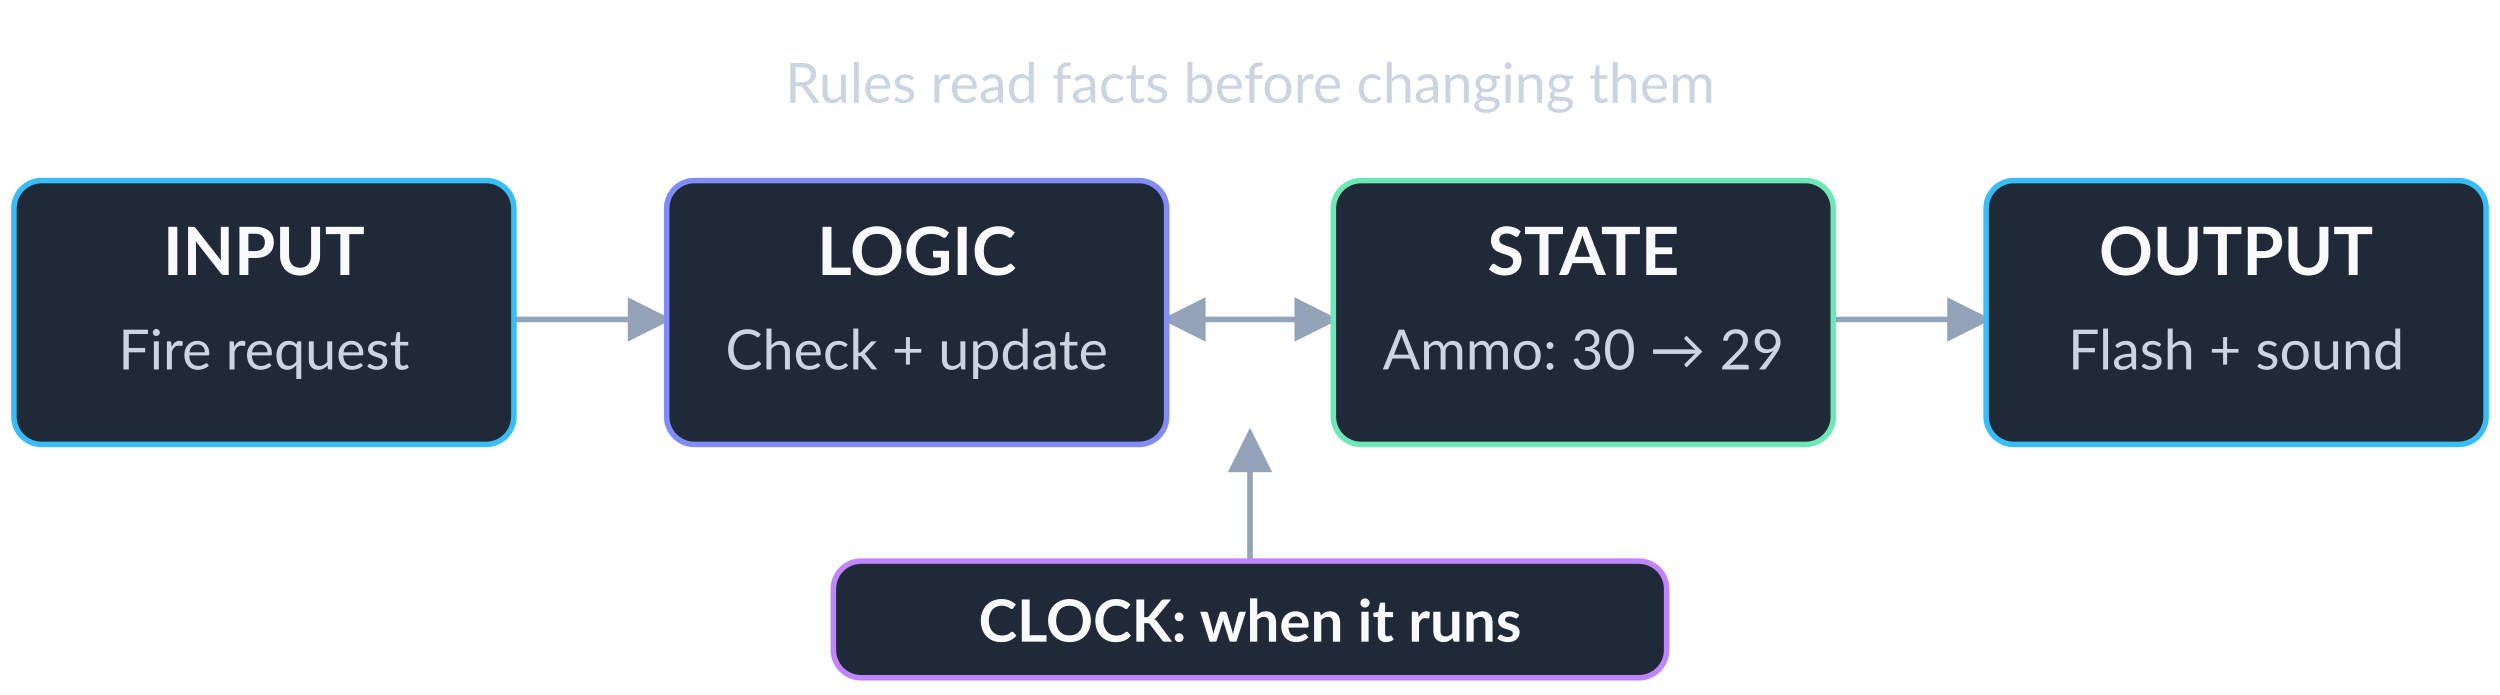
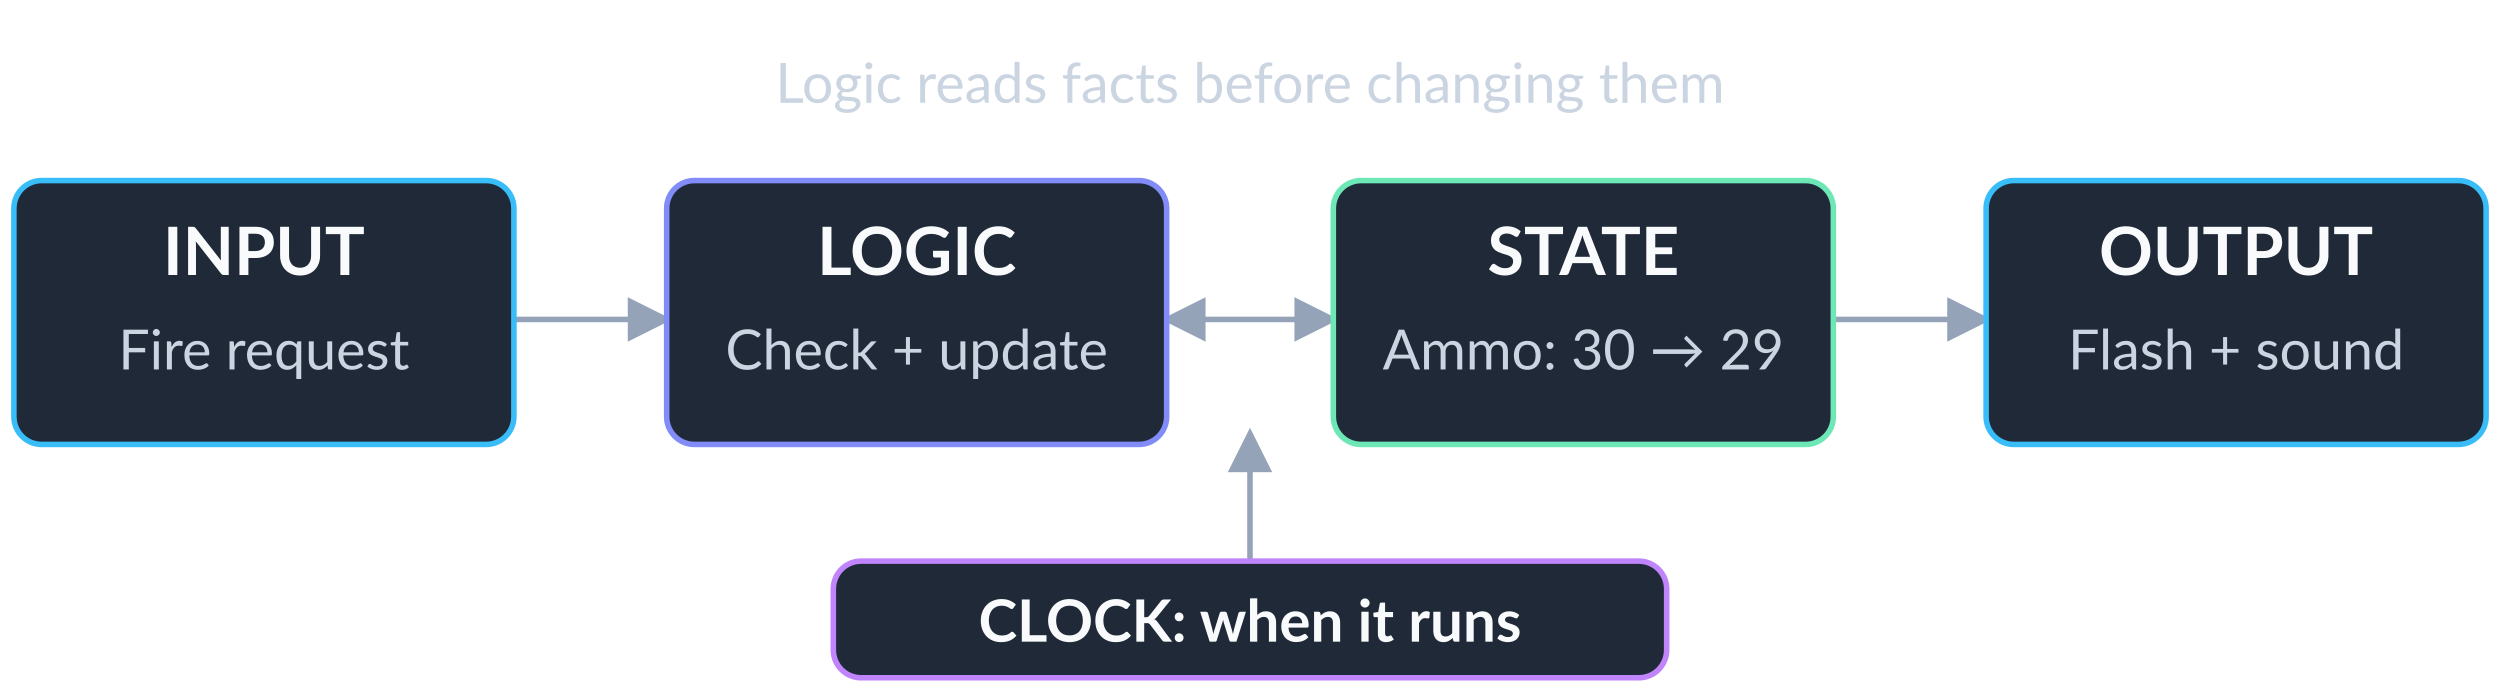
<svg xmlns="http://www.w3.org/2000/svg" viewBox="0 0 900 250" role="img" aria-labelledby="s10-title s10-desc" font-family="Montserrat, Lato, Segoe UI, sans-serif">
  <defs>
    <marker id="s10-arrow" markerWidth="8" markerHeight="8" refX="7" refY="4" orient="auto-start-reverse">
      <path d="M0 0 L8 4 L0 8" fill="#94A3B8" />
    </marker>
  </defs>
  <g fill="none" stroke="#94A3B8" stroke-width="2" marker-end="url(#s10-arrow)">
    <path d="M185 115 H240" />
    <path d="M420 115 H480" marker-start="url(#s10-arrow)" />
    <path d="M660 115 H715" />
    <path d="M450 202 V156" />
  </g>
  <g fill="#1F2937" stroke-width="2">
    <rect x="5" y="65" width="180" height="95" rx="10" stroke="#38BDF8" />
    <rect x="240" y="65" width="180" height="95" rx="10" stroke="#818CF8" />
    <rect x="480" y="65" width="180" height="95" rx="10" stroke="#6EE7B7" />
    <rect x="715" y="65" width="180" height="95" rx="10" stroke="#38BDF8" />
    <rect x="300" y="202" width="300" height="42" rx="10" stroke="#C084FC" />
  </g>
  <g text-anchor="middle" fill="#F9FAFB" font-size="24" font-weight="700">
    <text x="95" y="99">INPUT</text>
    <text x="330" y="99">LOGIC</text>
    <text x="570" y="99">STATE</text>
    <text x="805" y="99">OUTPUT</text>
    <text x="450" y="231" font-size="21">CLOCK: when it runs</text>
  </g>
  <g text-anchor="middle" fill="#CBD5E1" font-size="20">
    <text x="95" y="133">Fire request</text>
    <text x="330" y="133">Check + update</text>
    <text x="570" y="133">Ammo: 30 → 29</text>
    <text x="805" y="133">Flash + sound</text>
-     <text x="450" y="37">Rules read facts before changing them</text>
+     <text x="450" y="37">Logic reads facts before changing them</text>
  </g>
</svg>
